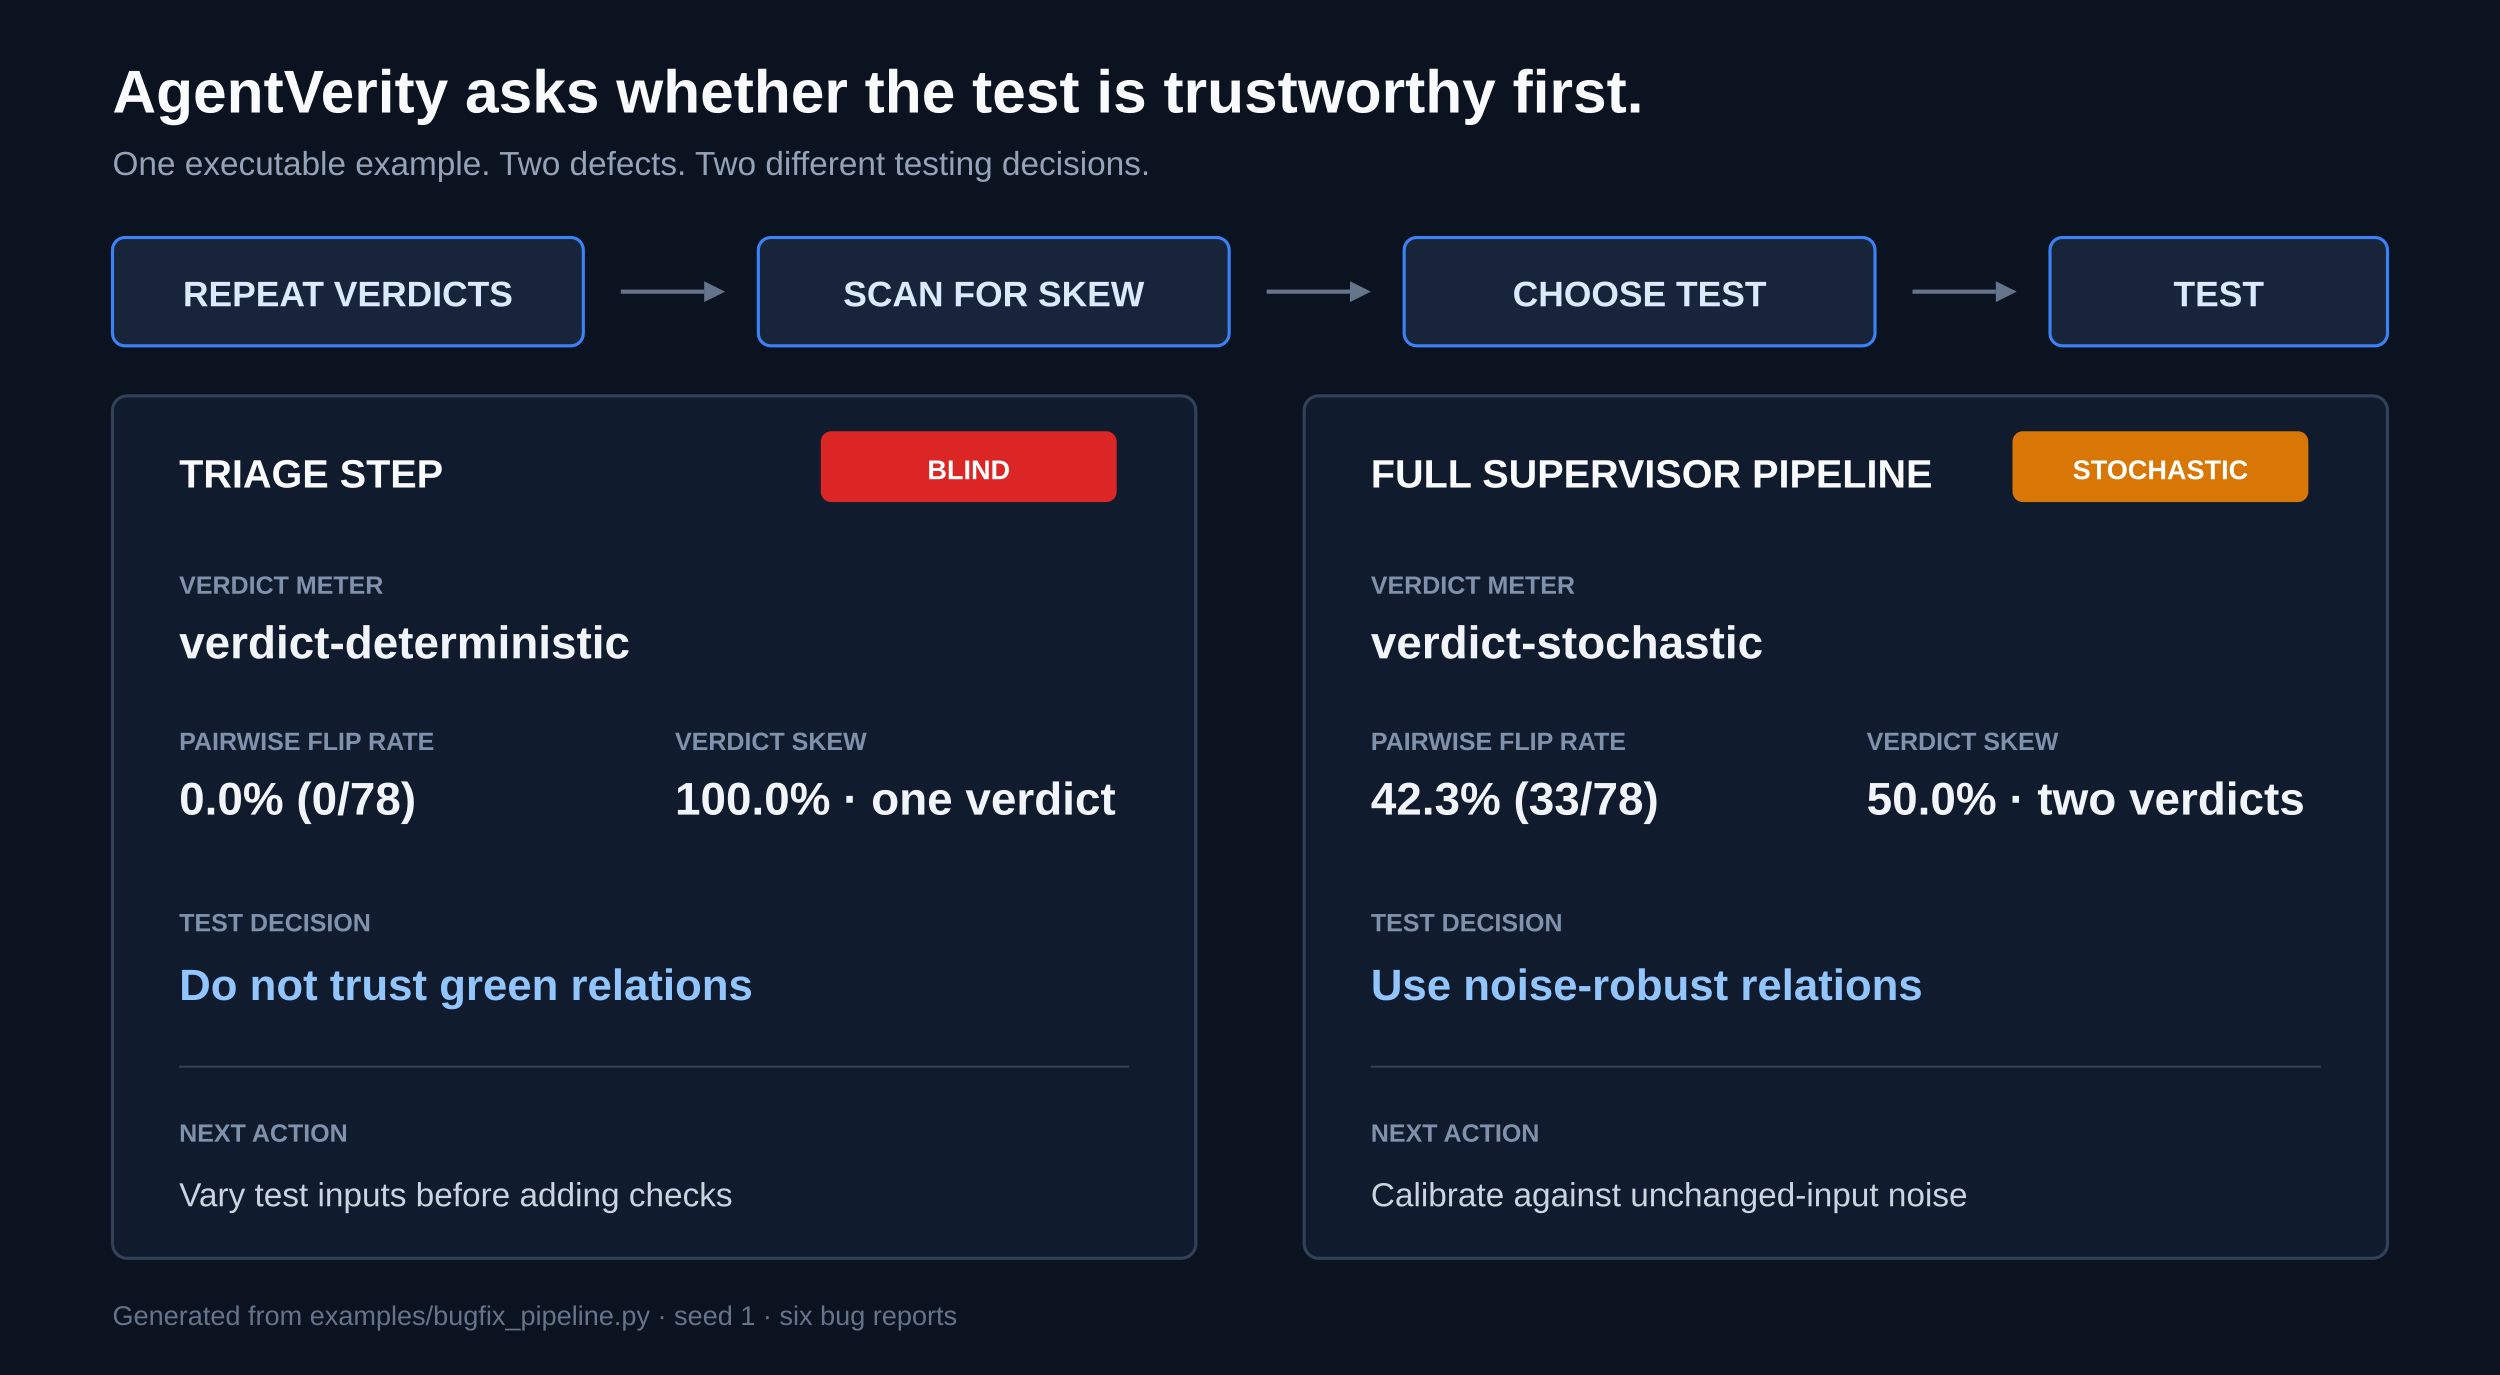
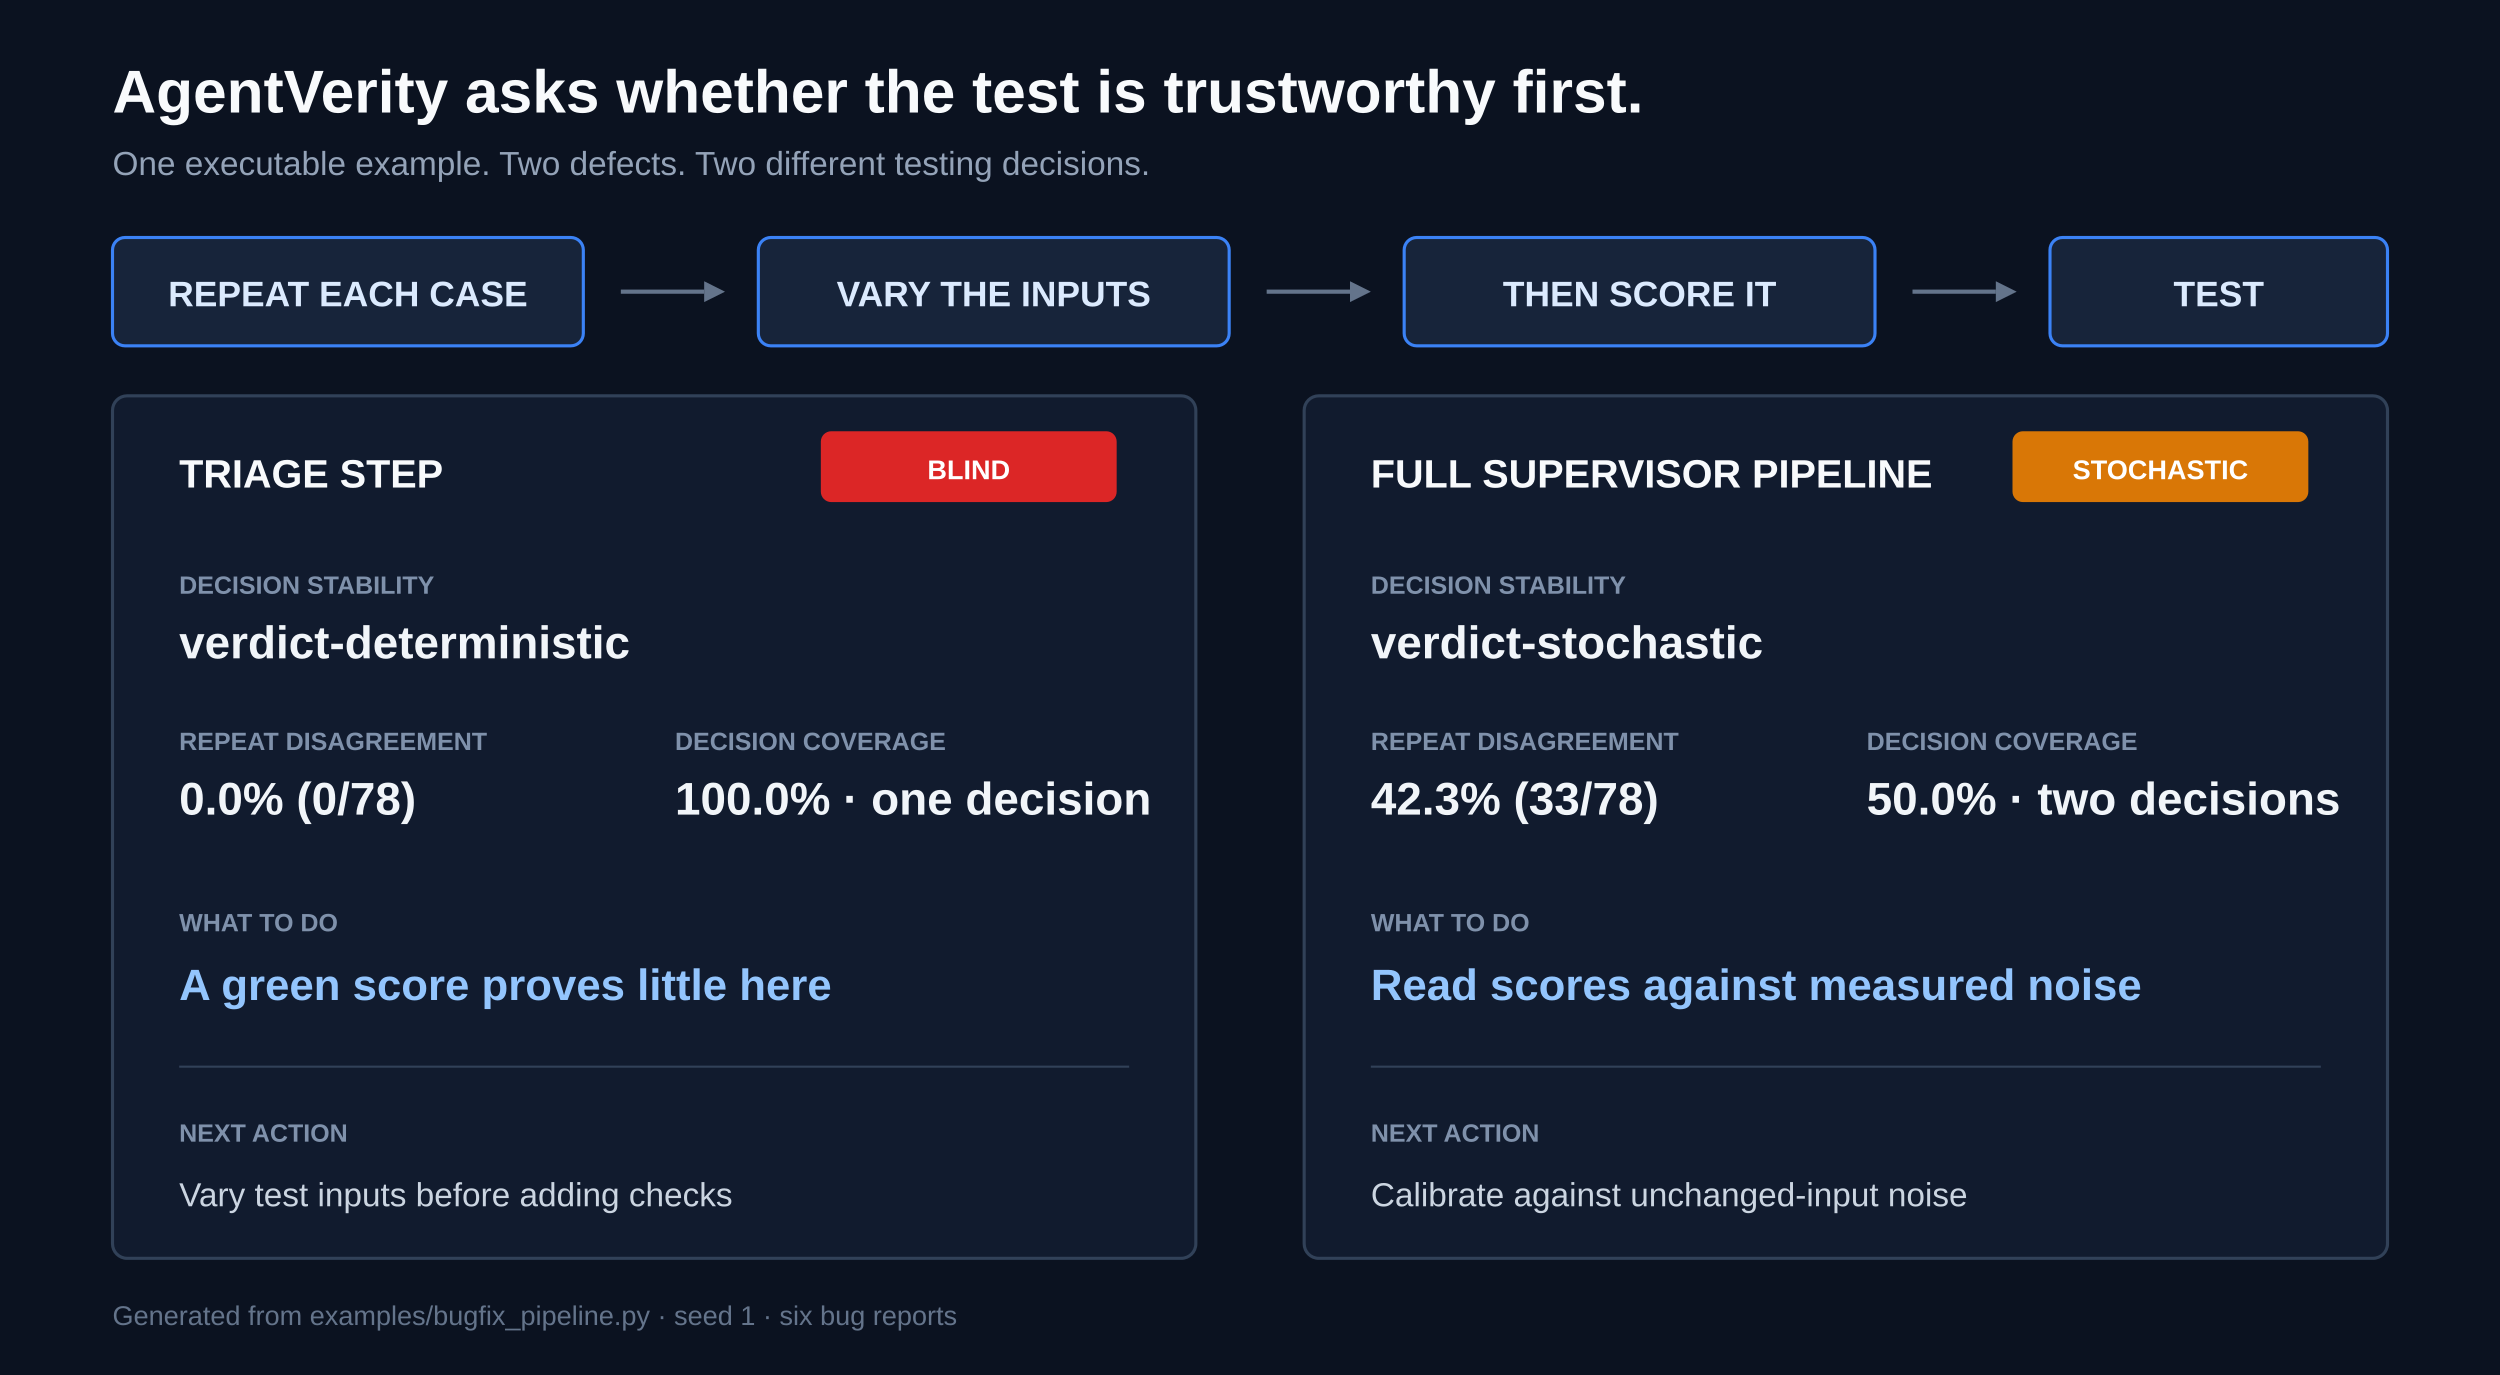
<svg xmlns="http://www.w3.org/2000/svg" width="1200" height="660" viewBox="0 0 1200 660" role="img" aria-label="AgentVerity diagnostic report for a toy multi-agent bug-fix pipeline">
  <style>
  .bg { fill: #0b1220; }
  .panel { fill: #111b2e; stroke: #314158; stroke-width: 1.5; }
  .route { fill: #17243a; stroke: #3b82f6; stroke-width: 1.5; }
  text { font-family: Arial, sans-serif; }
  .routeText { fill: #dbeafe; font-size: 17px; font-weight: 600;
    text-anchor: middle; }
  .flow { stroke: #64748b; stroke-width: 2; }
  .headline { fill: #f8fafc; font-size: 29px; font-weight: 700; }
  .subhead { fill: #94a3b8; font-size: 16px; font-weight: 400; }
  .eyebrow { fill: #f8fafc; font-size: 19px; font-weight: 700; }
  .label { fill: #7f91ab; font-size: 12px; font-weight: 700; }
  .value { fill: #f1f5f9; font-size: 22px; font-weight: 600; }
  .decision { fill: #93c5fd; font-size: 21px; font-weight: 700; }
  .action { fill: #cbd5e1; font-size: 16px; font-weight: 500; }
  .badge { fill: #ffffff; font-size: 13px; font-weight: 700;
    text-anchor: middle; }
  .danger { fill: #dc2626; }
  .warning { fill: #d97706; }
  .rule { stroke: #314158; stroke-width: 1; }
  .footer { fill: #64748b; font-size: 13px; font-weight: 400; }
</style>
  <rect width="1200" height="660" class="bg" />
  <text x="54" y="54" class="headline">AgentVerity asks whether the test is trustworthy first.</text>
  <text x="54" y="84" class="subhead">One executable example. Two defects. Two different testing decisions.</text>
  <rect x="54" y="114" width="226" height="52" rx="6" class="route" />
  <rect x="364" y="114" width="226" height="52" rx="6" class="route" />
  <rect x="674" y="114" width="226" height="52" rx="6" class="route" />
  <rect x="984" y="114" width="162" height="52" rx="6" class="route" />
-   <text x="167" y="147" class="routeText">REPEAT VERDICTS</text>
-   <text x="477" y="147" class="routeText">SCAN FOR SKEW</text>
-   <text x="787" y="147" class="routeText">CHOOSE TEST</text>
+   <text x="167" y="147" class="routeText">REPEAT EACH CASE</text>
+   <text x="477" y="147" class="routeText">VARY THE INPUTS</text>
+   <text x="787" y="147" class="routeText">THEN SCORE IT</text>
  <text x="1065" y="147" class="routeText">TEST</text>
  <line x1="298" y1="140" x2="338" y2="140" class="flow" />
  <path d="M 338 135 L 348 140 L 338 145 z" fill="#64748b" />
  <line x1="608" y1="140" x2="648" y2="140" class="flow" />
  <path d="M 648 135 L 658 140 L 648 145 z" fill="#64748b" />
  <line x1="918" y1="140" x2="958" y2="140" class="flow" />
  <path d="M 958 135 L 968 140 L 958 145 z" fill="#64748b" />
  <rect x="54" y="190" width="520" height="414" rx="7" class="panel" />
  <rect x="626" y="190" width="520" height="414" rx="7" class="panel" />
  <text x="86" y="234" class="eyebrow">TRIAGE STEP</text>
  <rect x="394" y="207" width="142" height="34" rx="5" class="danger" />
  <text x="465" y="230" class="badge">BLIND</text>
-   <text x="86" y="285" class="label">VERDICT METER</text>
+   <text x="86" y="285" class="label">DECISION STABILITY</text>
  <text x="86" y="316" class="value">verdict-deterministic</text>
-   <text x="86" y="360" class="label">PAIRWISE FLIP RATE</text>
+   <text x="86" y="360" class="label">REPEAT DISAGREEMENT</text>
  <text x="86" y="391" class="value">0.0% (0/78)</text>
-   <text x="324" y="360" class="label">VERDICT SKEW</text>
-   <text x="324" y="391" class="value">100.0% · one verdict</text>
-   <text x="86" y="447" class="label">TEST DECISION</text>
-   <text x="86" y="480" class="decision">Do not trust green relations</text>
+   <text x="324" y="360" class="label">DECISION COVERAGE</text>
+   <text x="324" y="391" class="value">100.0% · one decision</text>
+   <text x="86" y="447" class="label">WHAT TO DO</text>
+   <text x="86" y="480" class="decision">A green score proves little here</text>
  <line x1="86" y1="512" x2="542" y2="512" class="rule" />
  <text x="86" y="548" class="label">NEXT ACTION</text>
  <text x="86" y="579" class="action">Vary test inputs before adding checks</text>
  <text x="658" y="234" class="eyebrow">FULL SUPERVISOR PIPELINE</text>
  <rect x="966" y="207" width="142" height="34" rx="5" class="warning" />
  <text x="1037" y="230" class="badge">STOCHASTIC</text>
-   <text x="658" y="285" class="label">VERDICT METER</text>
+   <text x="658" y="285" class="label">DECISION STABILITY</text>
  <text x="658" y="316" class="value">verdict-stochastic</text>
-   <text x="658" y="360" class="label">PAIRWISE FLIP RATE</text>
+   <text x="658" y="360" class="label">REPEAT DISAGREEMENT</text>
  <text x="658" y="391" class="value">42.3% (33/78)</text>
-   <text x="896" y="360" class="label">VERDICT SKEW</text>
-   <text x="896" y="391" class="value">50.0% · two verdicts</text>
-   <text x="658" y="447" class="label">TEST DECISION</text>
-   <text x="658" y="480" class="decision">Use noise-robust relations</text>
+   <text x="896" y="360" class="label">DECISION COVERAGE</text>
+   <text x="896" y="391" class="value">50.0% · two decisions</text>
+   <text x="658" y="447" class="label">WHAT TO DO</text>
+   <text x="658" y="480" class="decision">Read scores against measured noise</text>
  <line x1="658" y1="512" x2="1114" y2="512" class="rule" />
  <text x="658" y="548" class="label">NEXT ACTION</text>
  <text x="658" y="579" class="action">Calibrate against unchanged-input noise</text>
  <text x="54" y="636" class="footer">Generated from examples/bugfix_pipeline.py · seed 1 · six bug reports</text>
</svg>
